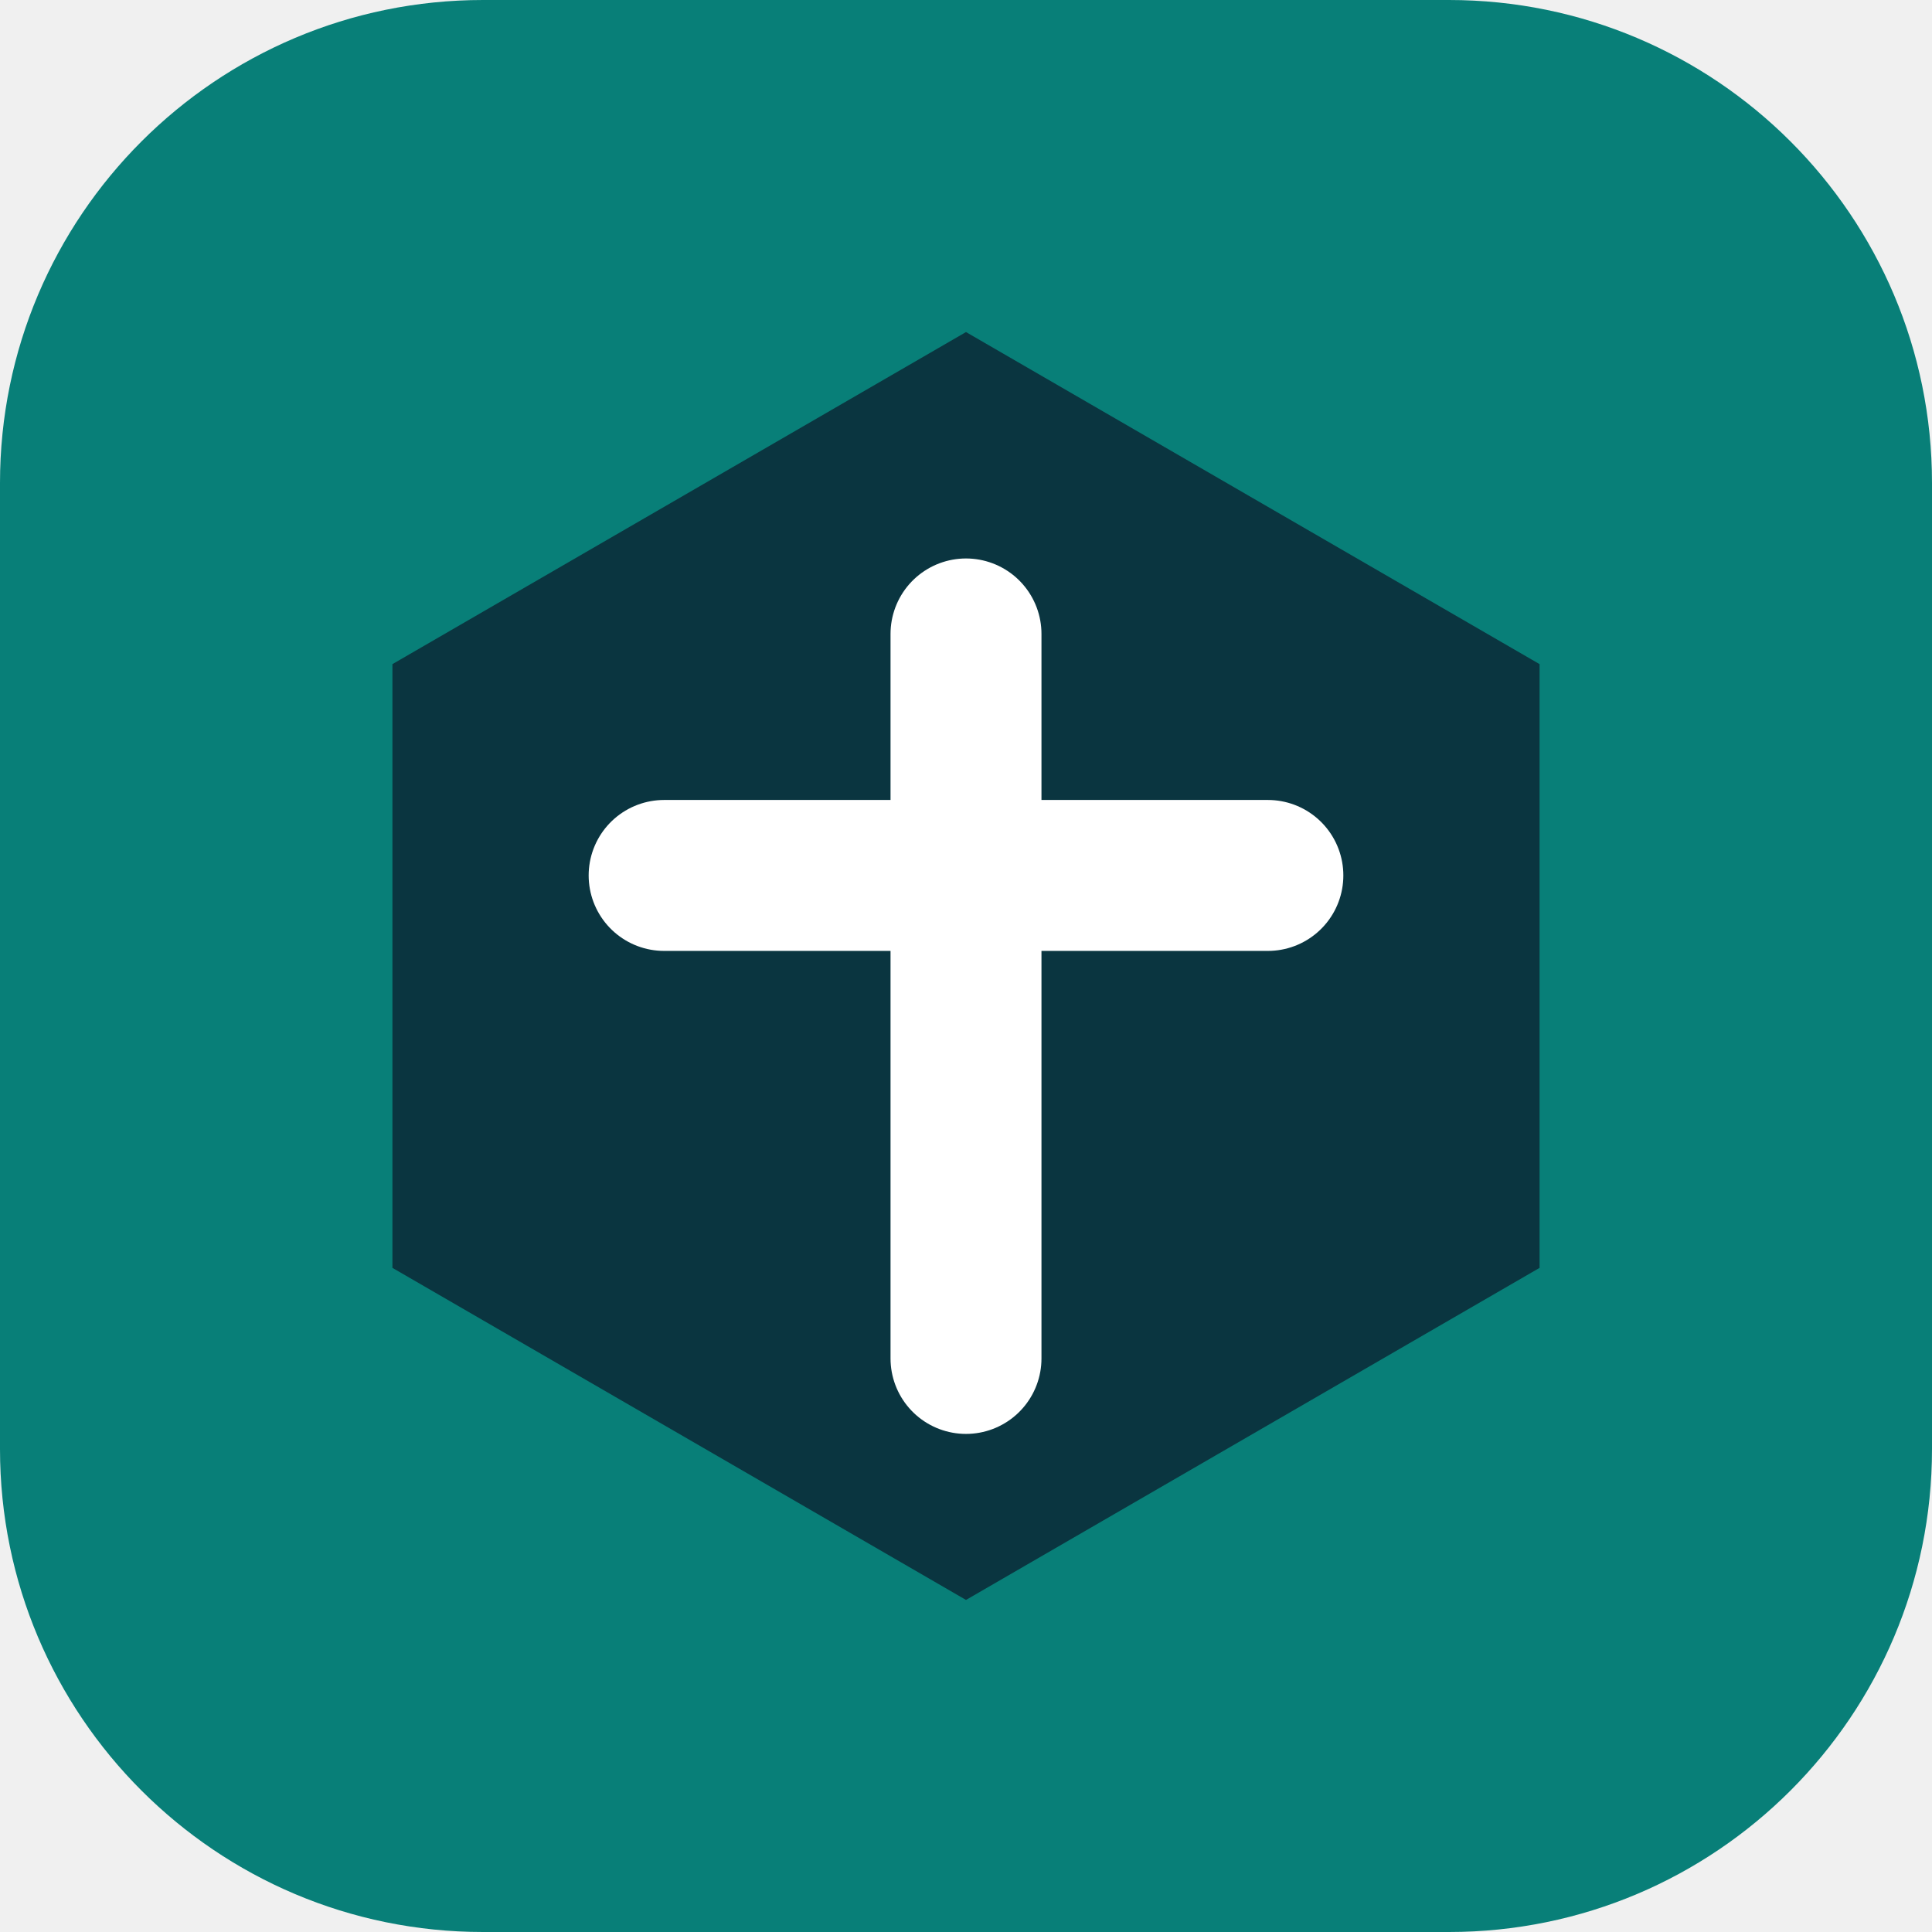
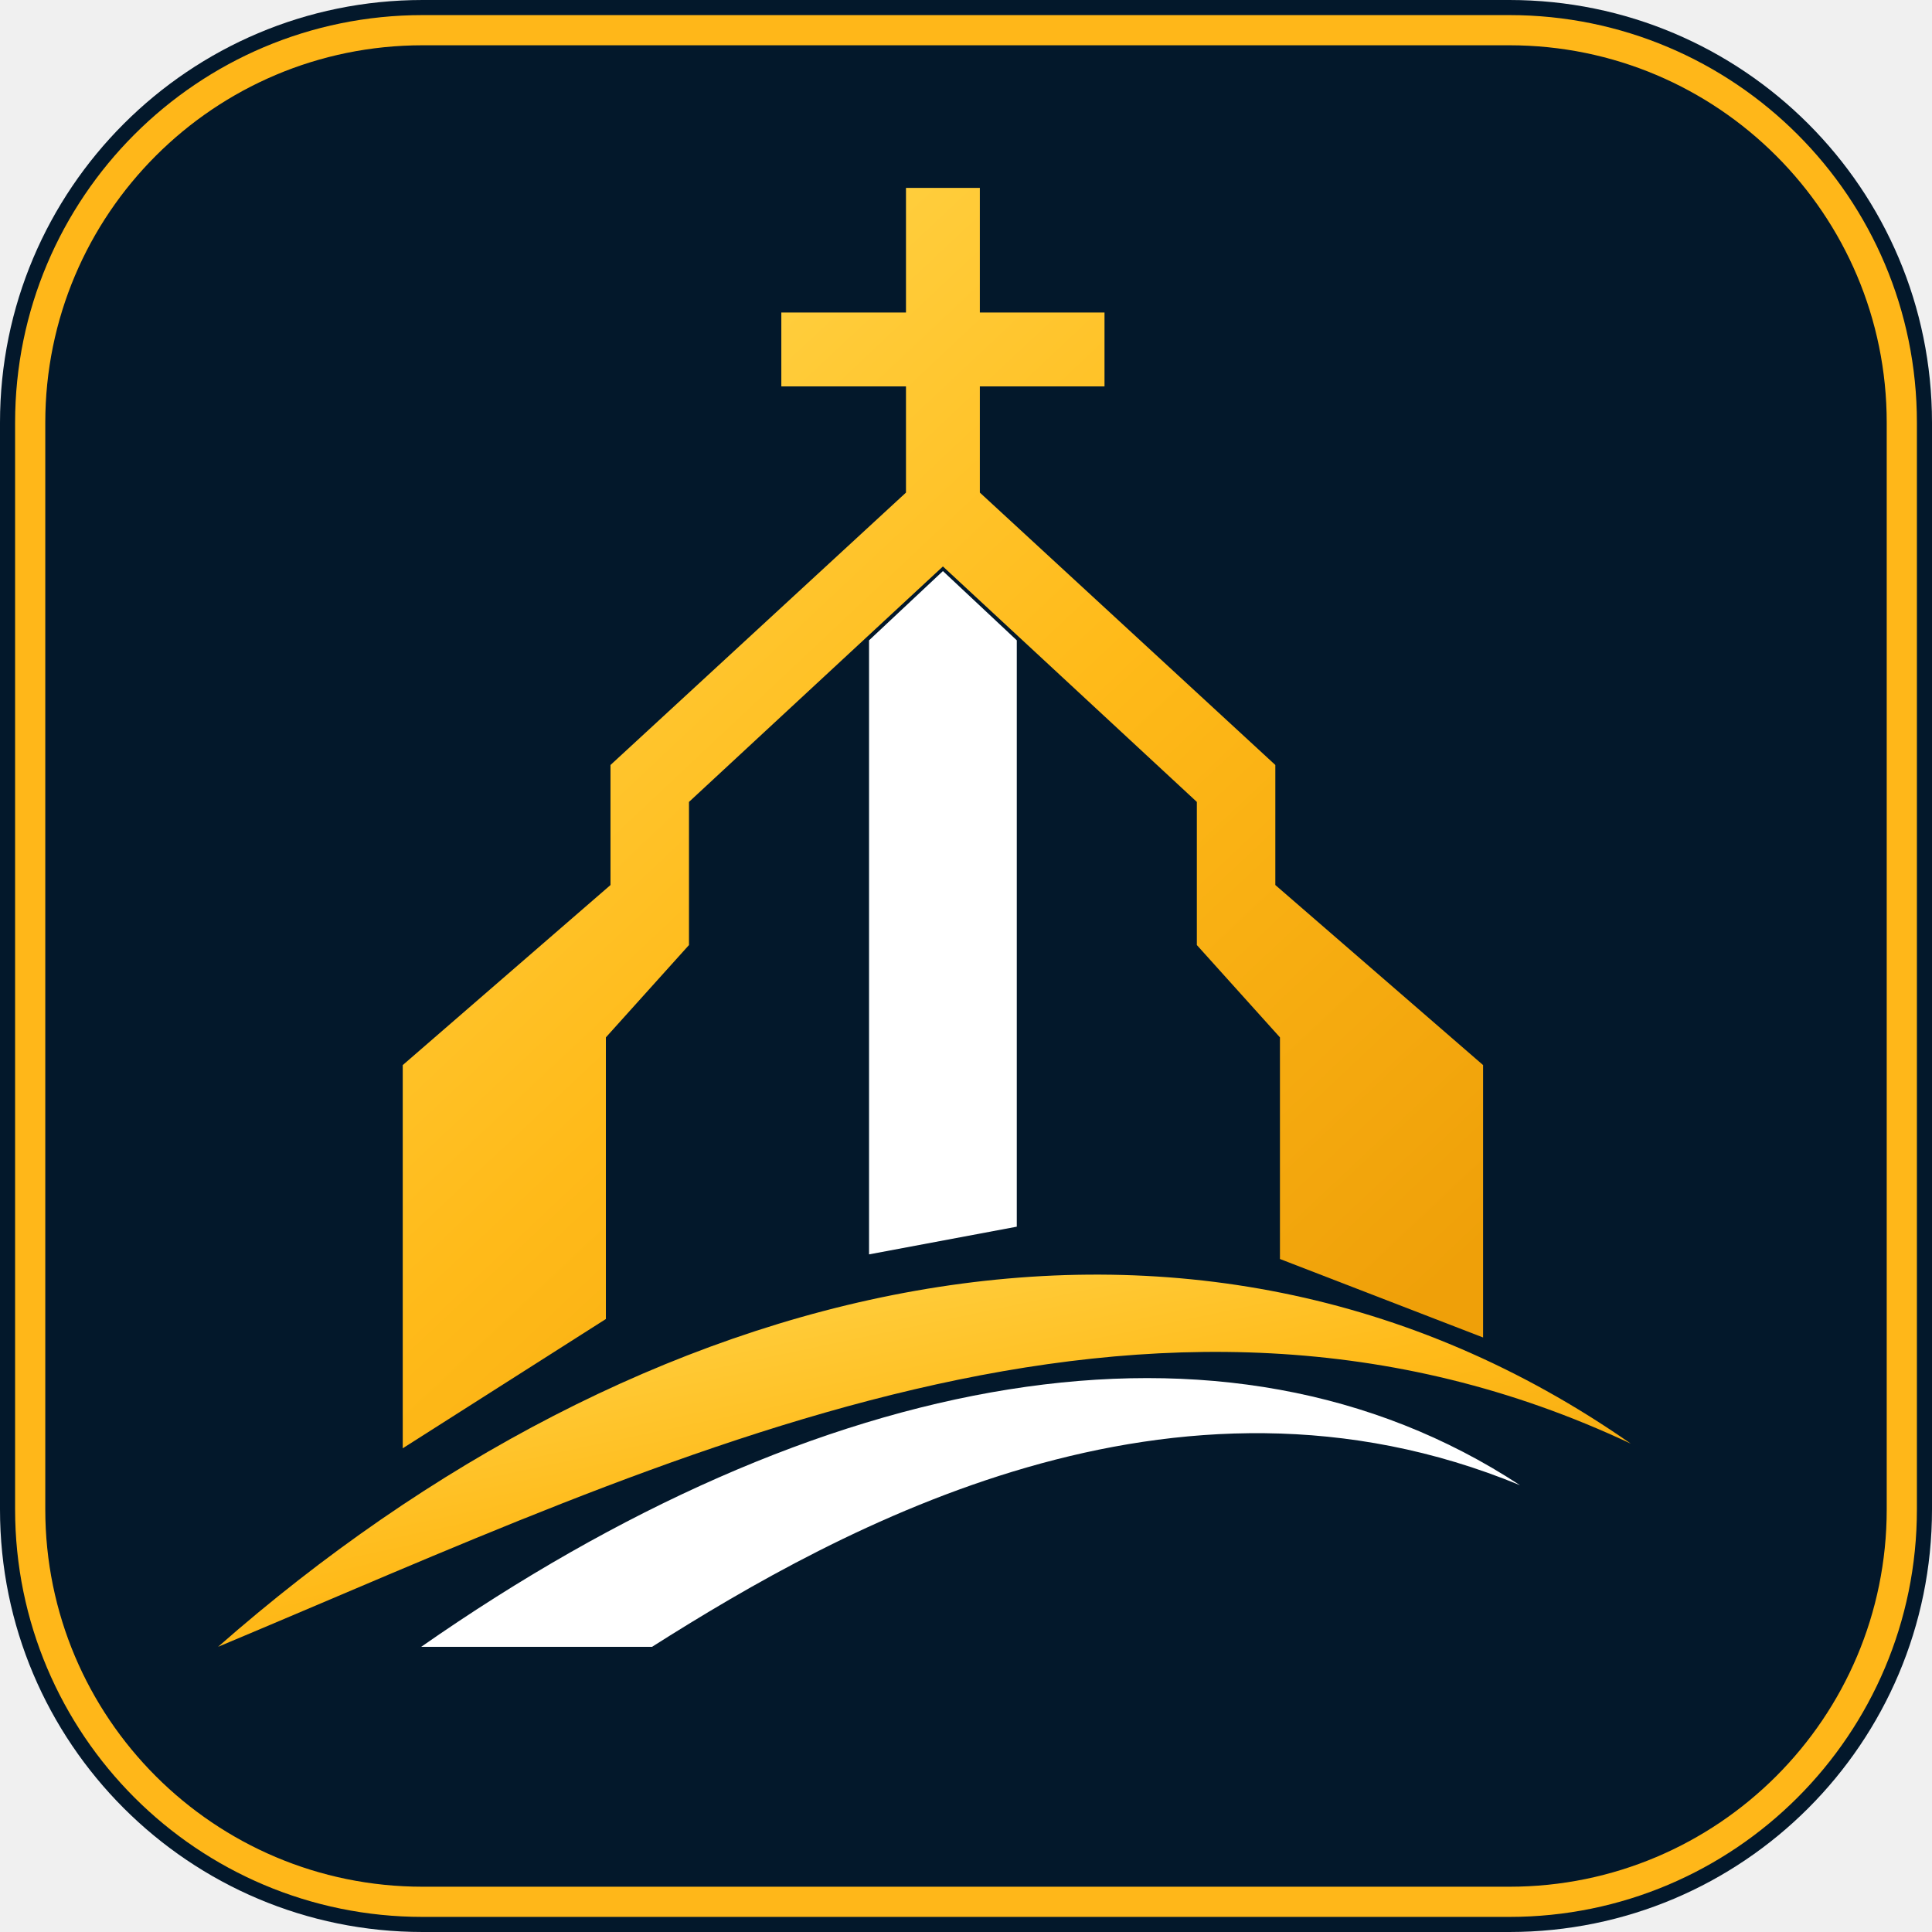
- <svg xmlns="http://www.w3.org/2000/svg" viewBox="0 0 64 64">
-   <rect width="64" height="64" rx="16" fill="#087f78" />
-   <path d="M32 11 51 22v20L32 53 13 42V22L32 11Z" fill="#0a3540" />
-   <path d="M32 21v24M22 29h20" fill="none" stroke="#fff" stroke-width="5" stroke-linecap="round" />
+ <svg xmlns="http://www.w3.org/2000/svg" width="64" height="64" viewBox="0 0 64 64">
+   <rect width="64" height="64" rx="14" fill="#03182b" />
+   <rect x="1" y="1" width="62" height="62" rx="13" fill="none" stroke="#ffb719" />
+   <g transform="translate(6 5) scale(0.1529412)">
+     <g transform="translate(45 0)">
+       <defs>
+         <linearGradient id="gold" x2=".8" y2="1">
+           <stop stop-color="#ffdb55" />
+           <stop offset=".55" stop-color="#ffba19" />
+           <stop offset="1" stop-color="#efa009" />
+         </linearGradient>
+       </defs>
+       <path fill="url(#gold)" d="M112 8h16v27h27v16h-27v23l64 59v26l45 39v59l-44-17v-48l-18-20v-31l-55-51-55 51v31l-18 20v61L3 281v-83l45-39v-26l64-59V51H85V35h27z" />
+       <path fill="#fff" d="m120 91 16 15v127l-32 6V106z" />
+       <path fill="url(#gold)" d="M-37 324C54 244 173 213 269 280 165 231 61 283-37 324z" />
+       <path fill="#fff" d="M7 324c86-60 174-77 238-35-75-31-147 9-188 35z" />
+     </g>
+   </g>
</svg>
